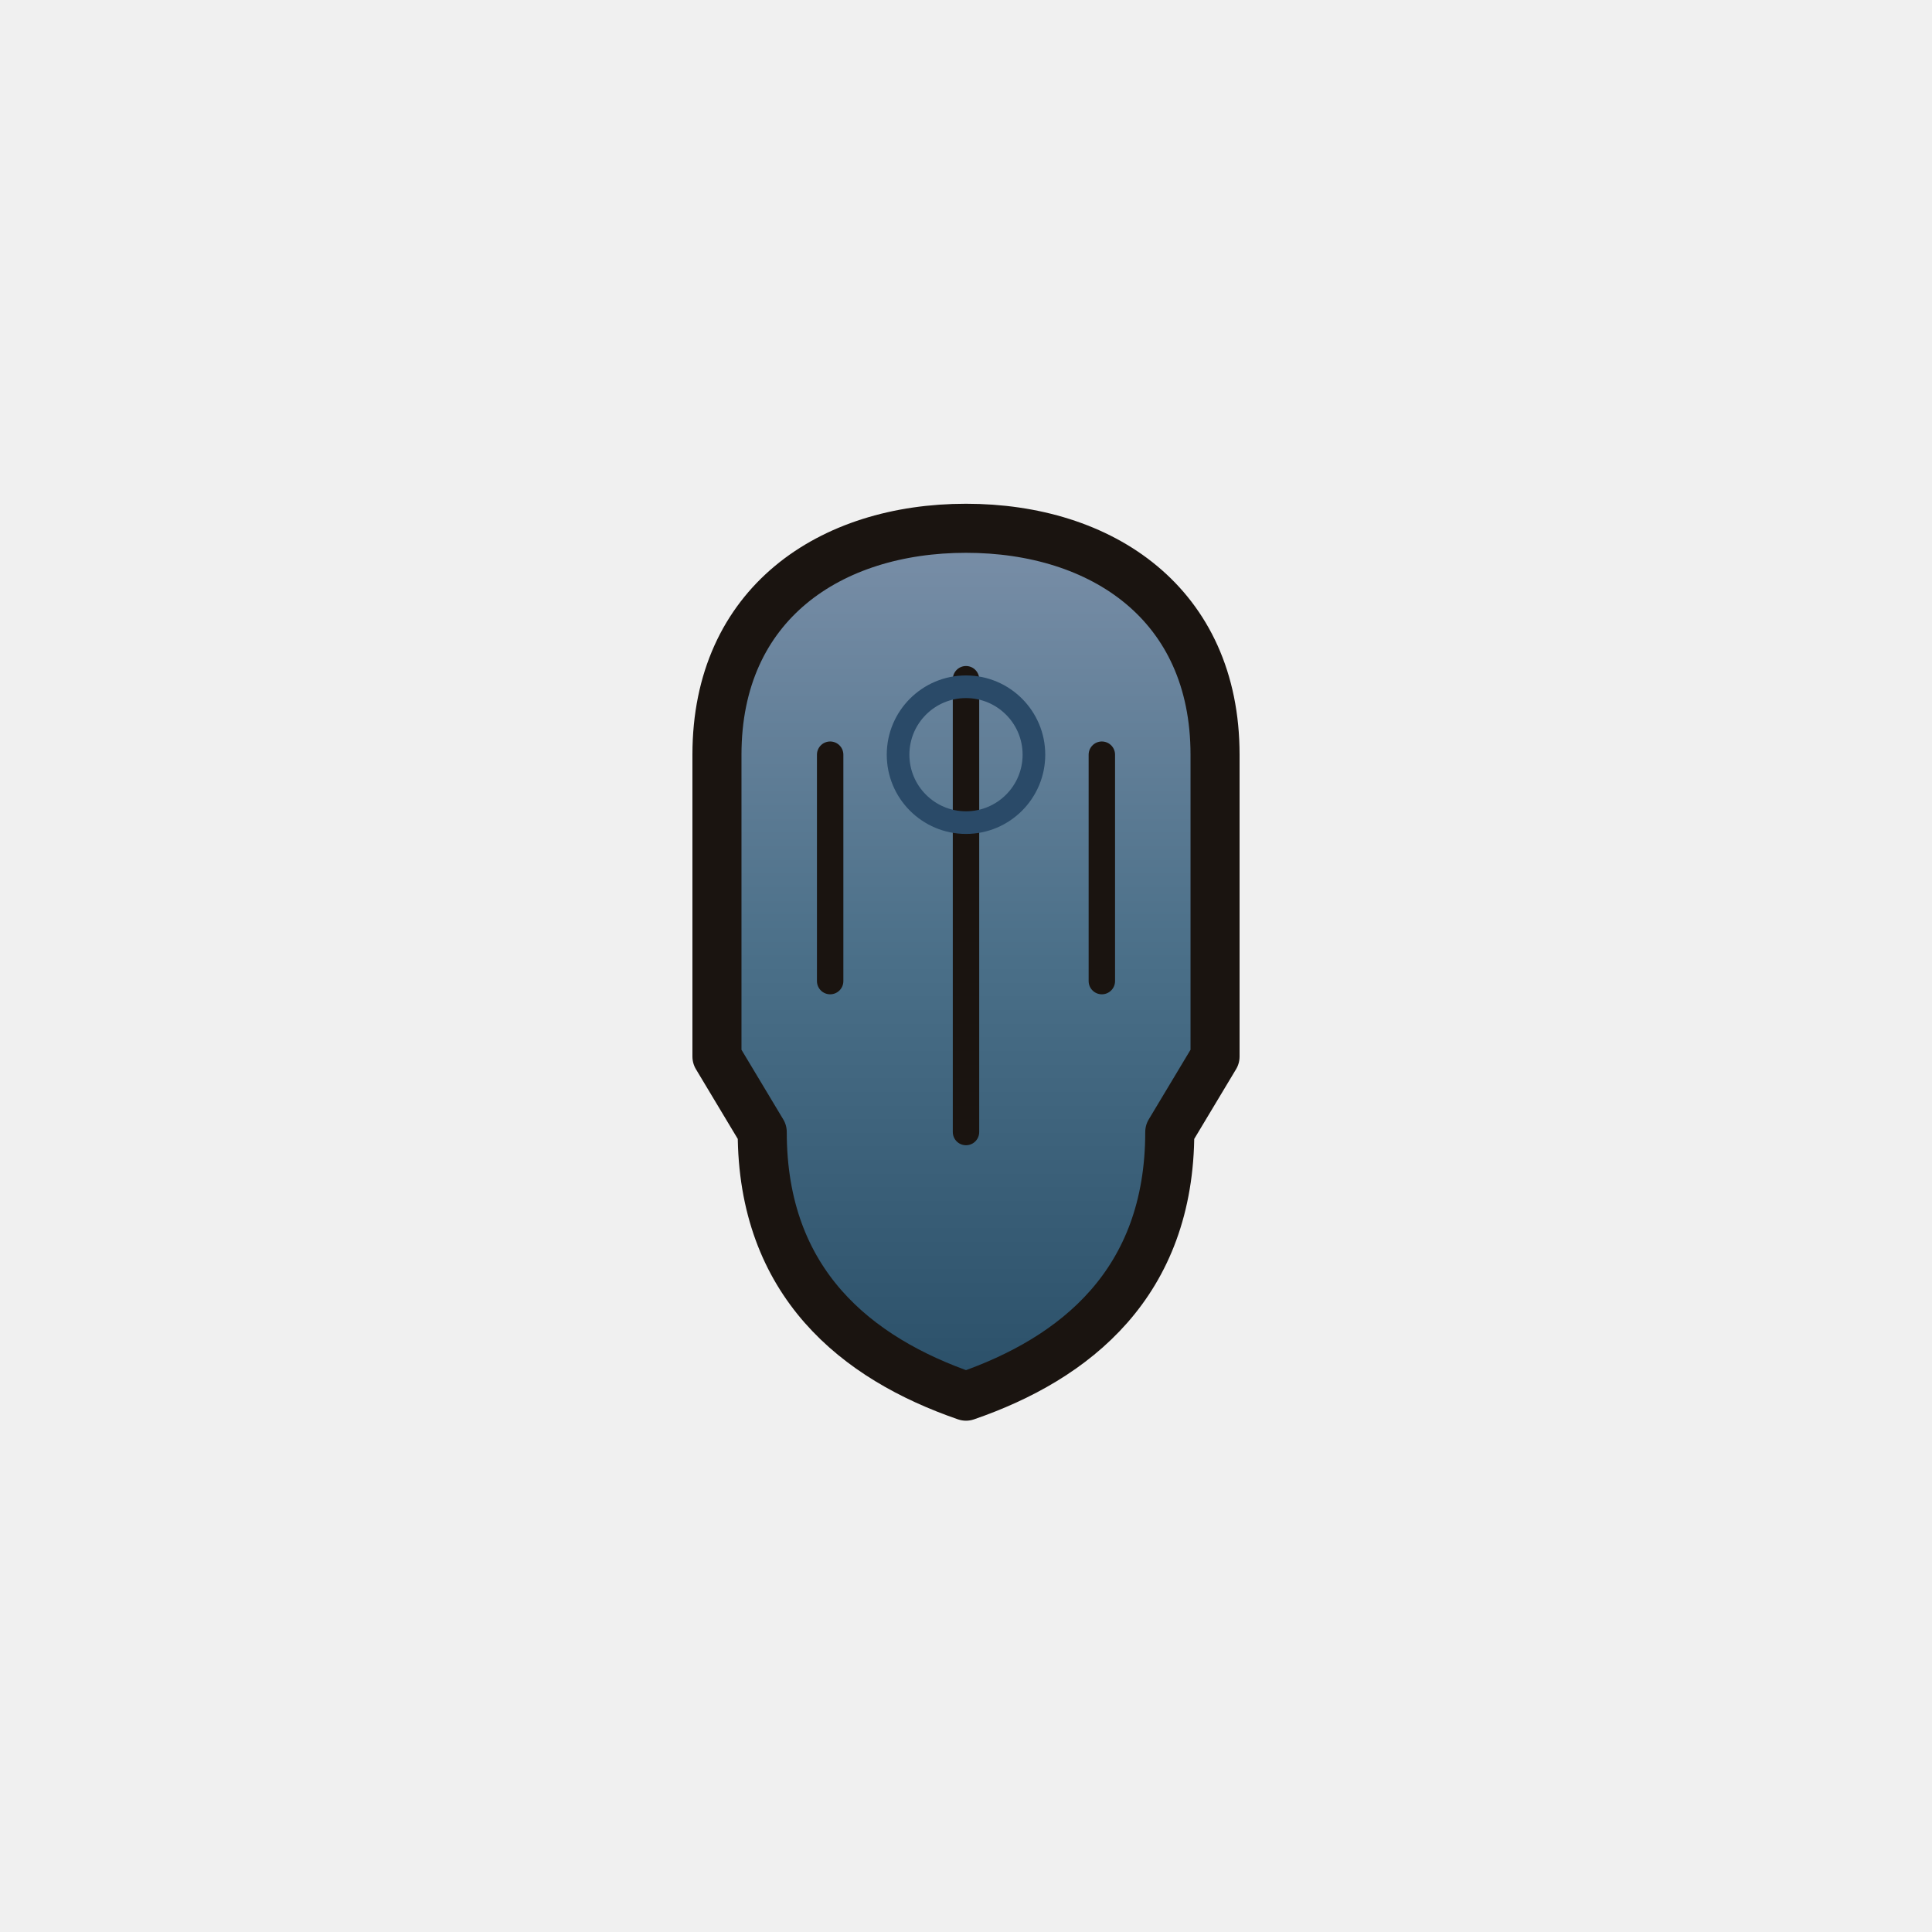
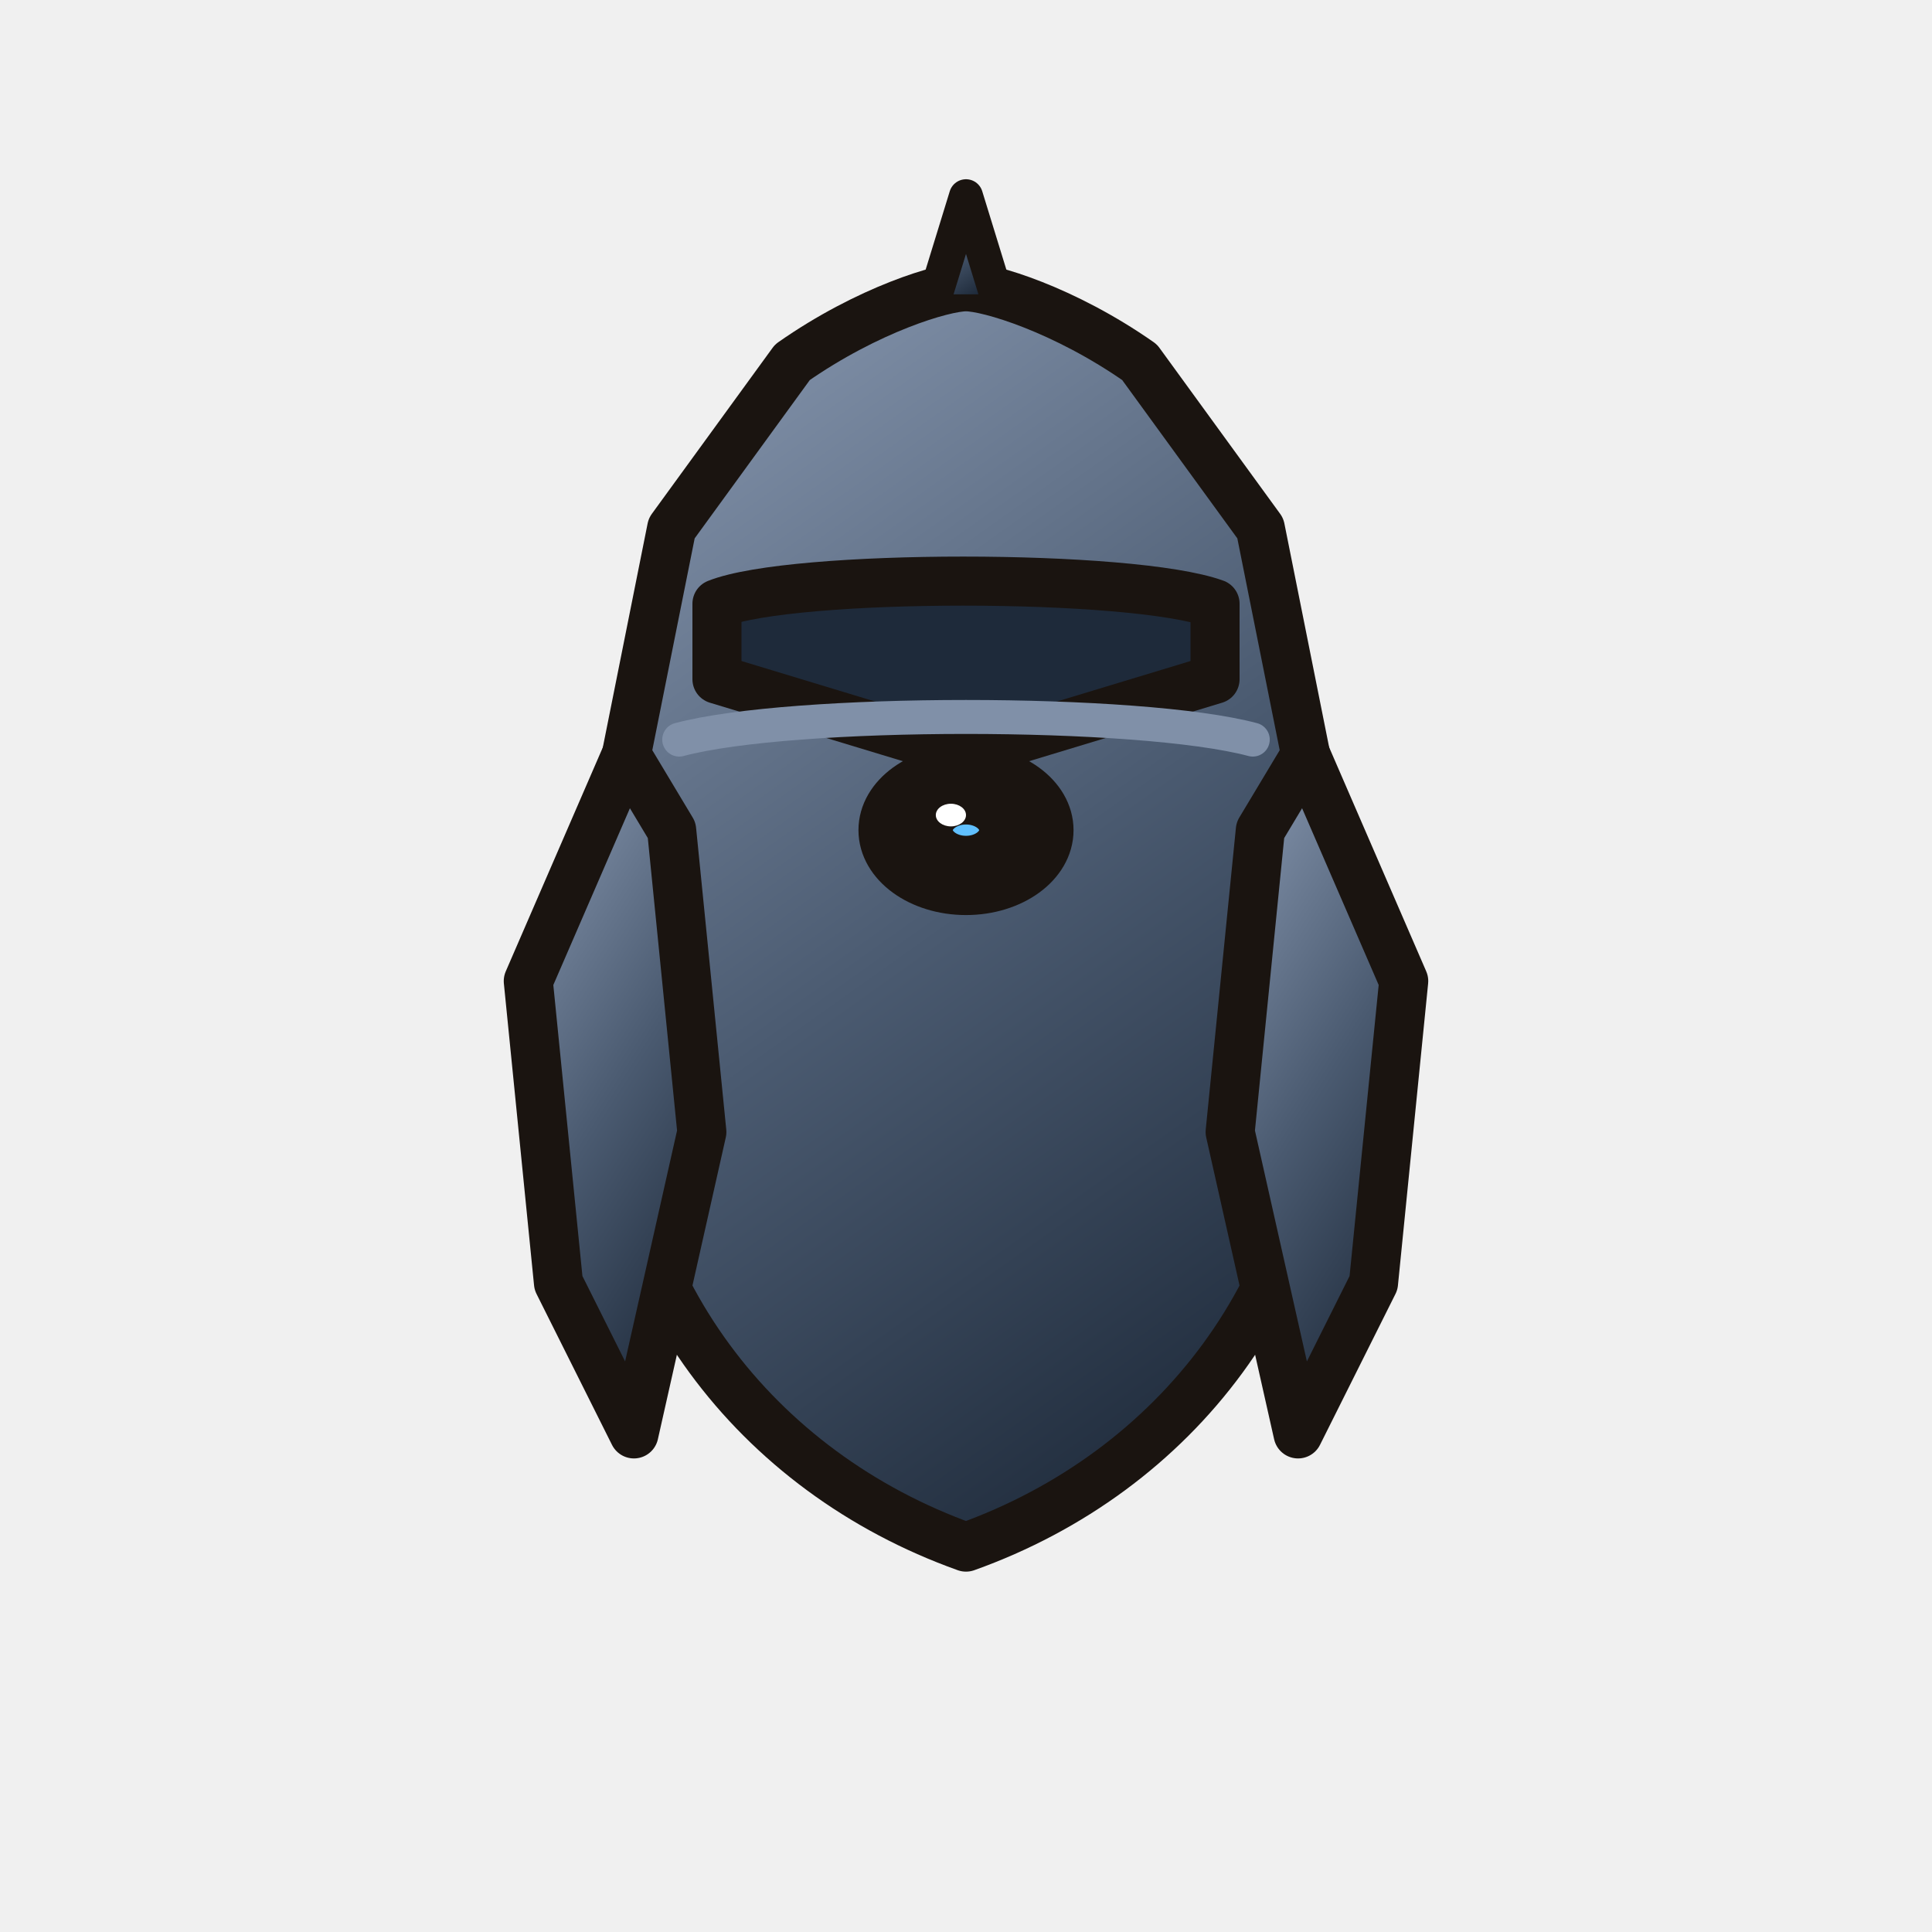
<svg xmlns="http://www.w3.org/2000/svg" viewBox="0 0 512 512">
  <defs>
-     <linearGradient id="morvyn_s_hood_b" x1="0" y1="0" x2="0" y2="1">
-       <stop offset="0" stop-color="#7a8fa8" />
-       <stop offset="0.5" stop-color="#4a6f88" />
-       <stop offset="1" stop-color="#2a4f68" />
+     <linearGradient id="morvyn_s_hood_b" x1="0.3" y1="0" x2="0.7" y2="1">
+       <stop offset="0" stop-color="#8090a8" />
+       <stop offset="0.5" stop-color="#4a5a70" />
+       <stop offset="1" stop-color="#1e2a3a" />
    </linearGradient>
  </defs>
  <g stroke="#1a1410" stroke-width="13" stroke-linejoin="round" stroke-linecap="round">
-     <path d="M190 280 L190 200 C 190 160 220 140 256 140 C 292 140 322 160 322 200 L322 280 L310 300 C 310 340 285 360 256 370 C 227 360 202 340 202 300 Z" fill="url(#morvyn_s_hood_b)" />
-     <path d="M220 200 L220 260 M256 180 L256 300 M292 200 L292 260" stroke="#1a1410" stroke-width="7" />
-     <circle cx="256" cy="200" r="18" fill="none" stroke="#2a4a68" stroke-width="6" />
+     <path d="M 256 76 C 250 76 230 82 210 96 L 178 140 L 166 200 L 162 280 C 162 340 200 390 256 410 C 312 390 350 340 350 280 L 346 200 L 334 140 L 302 96 C 282 82 262 76 256 76 Z" fill="url(#morvyn_s_hood_b)" />
+     <path d="M 190 180 L 256 200 L 322 180 L 322 160 C 300 152 210 152 190 160 Z" fill="#1e2a3a" />
+     <path d="M 180 196 C 210 188 302 188 332 196" fill="none" stroke="#8090a8" stroke-width="9" />
+     <path d="M 166 200 L 140 260 L 148 340 L 168 380 L 186 300 L 178 220 Z" fill="url(#morvyn_s_hood_b)" />
+     <path d="M 346 200 L 372 260 L 364 340 L 344 380 L 326 300 L 334 220 Z" fill="url(#morvyn_s_hood_b)" />
+     <ellipse cx="256" cy="220" rx="22" ry="16" fill="#2060c0" />
+     <ellipse cx="256" cy="220" rx="10" ry="8" fill="#60c0ff" />
+     <ellipse cx="252" cy="216" rx="4" ry="3" fill="#ffffff" stroke="none" />
+     <path d="M 248 78 L 256 52 L 264 78" fill="url(#morvyn_s_hood_b)" stroke="#1a1410" stroke-width="9" />
  </g>
</svg>
